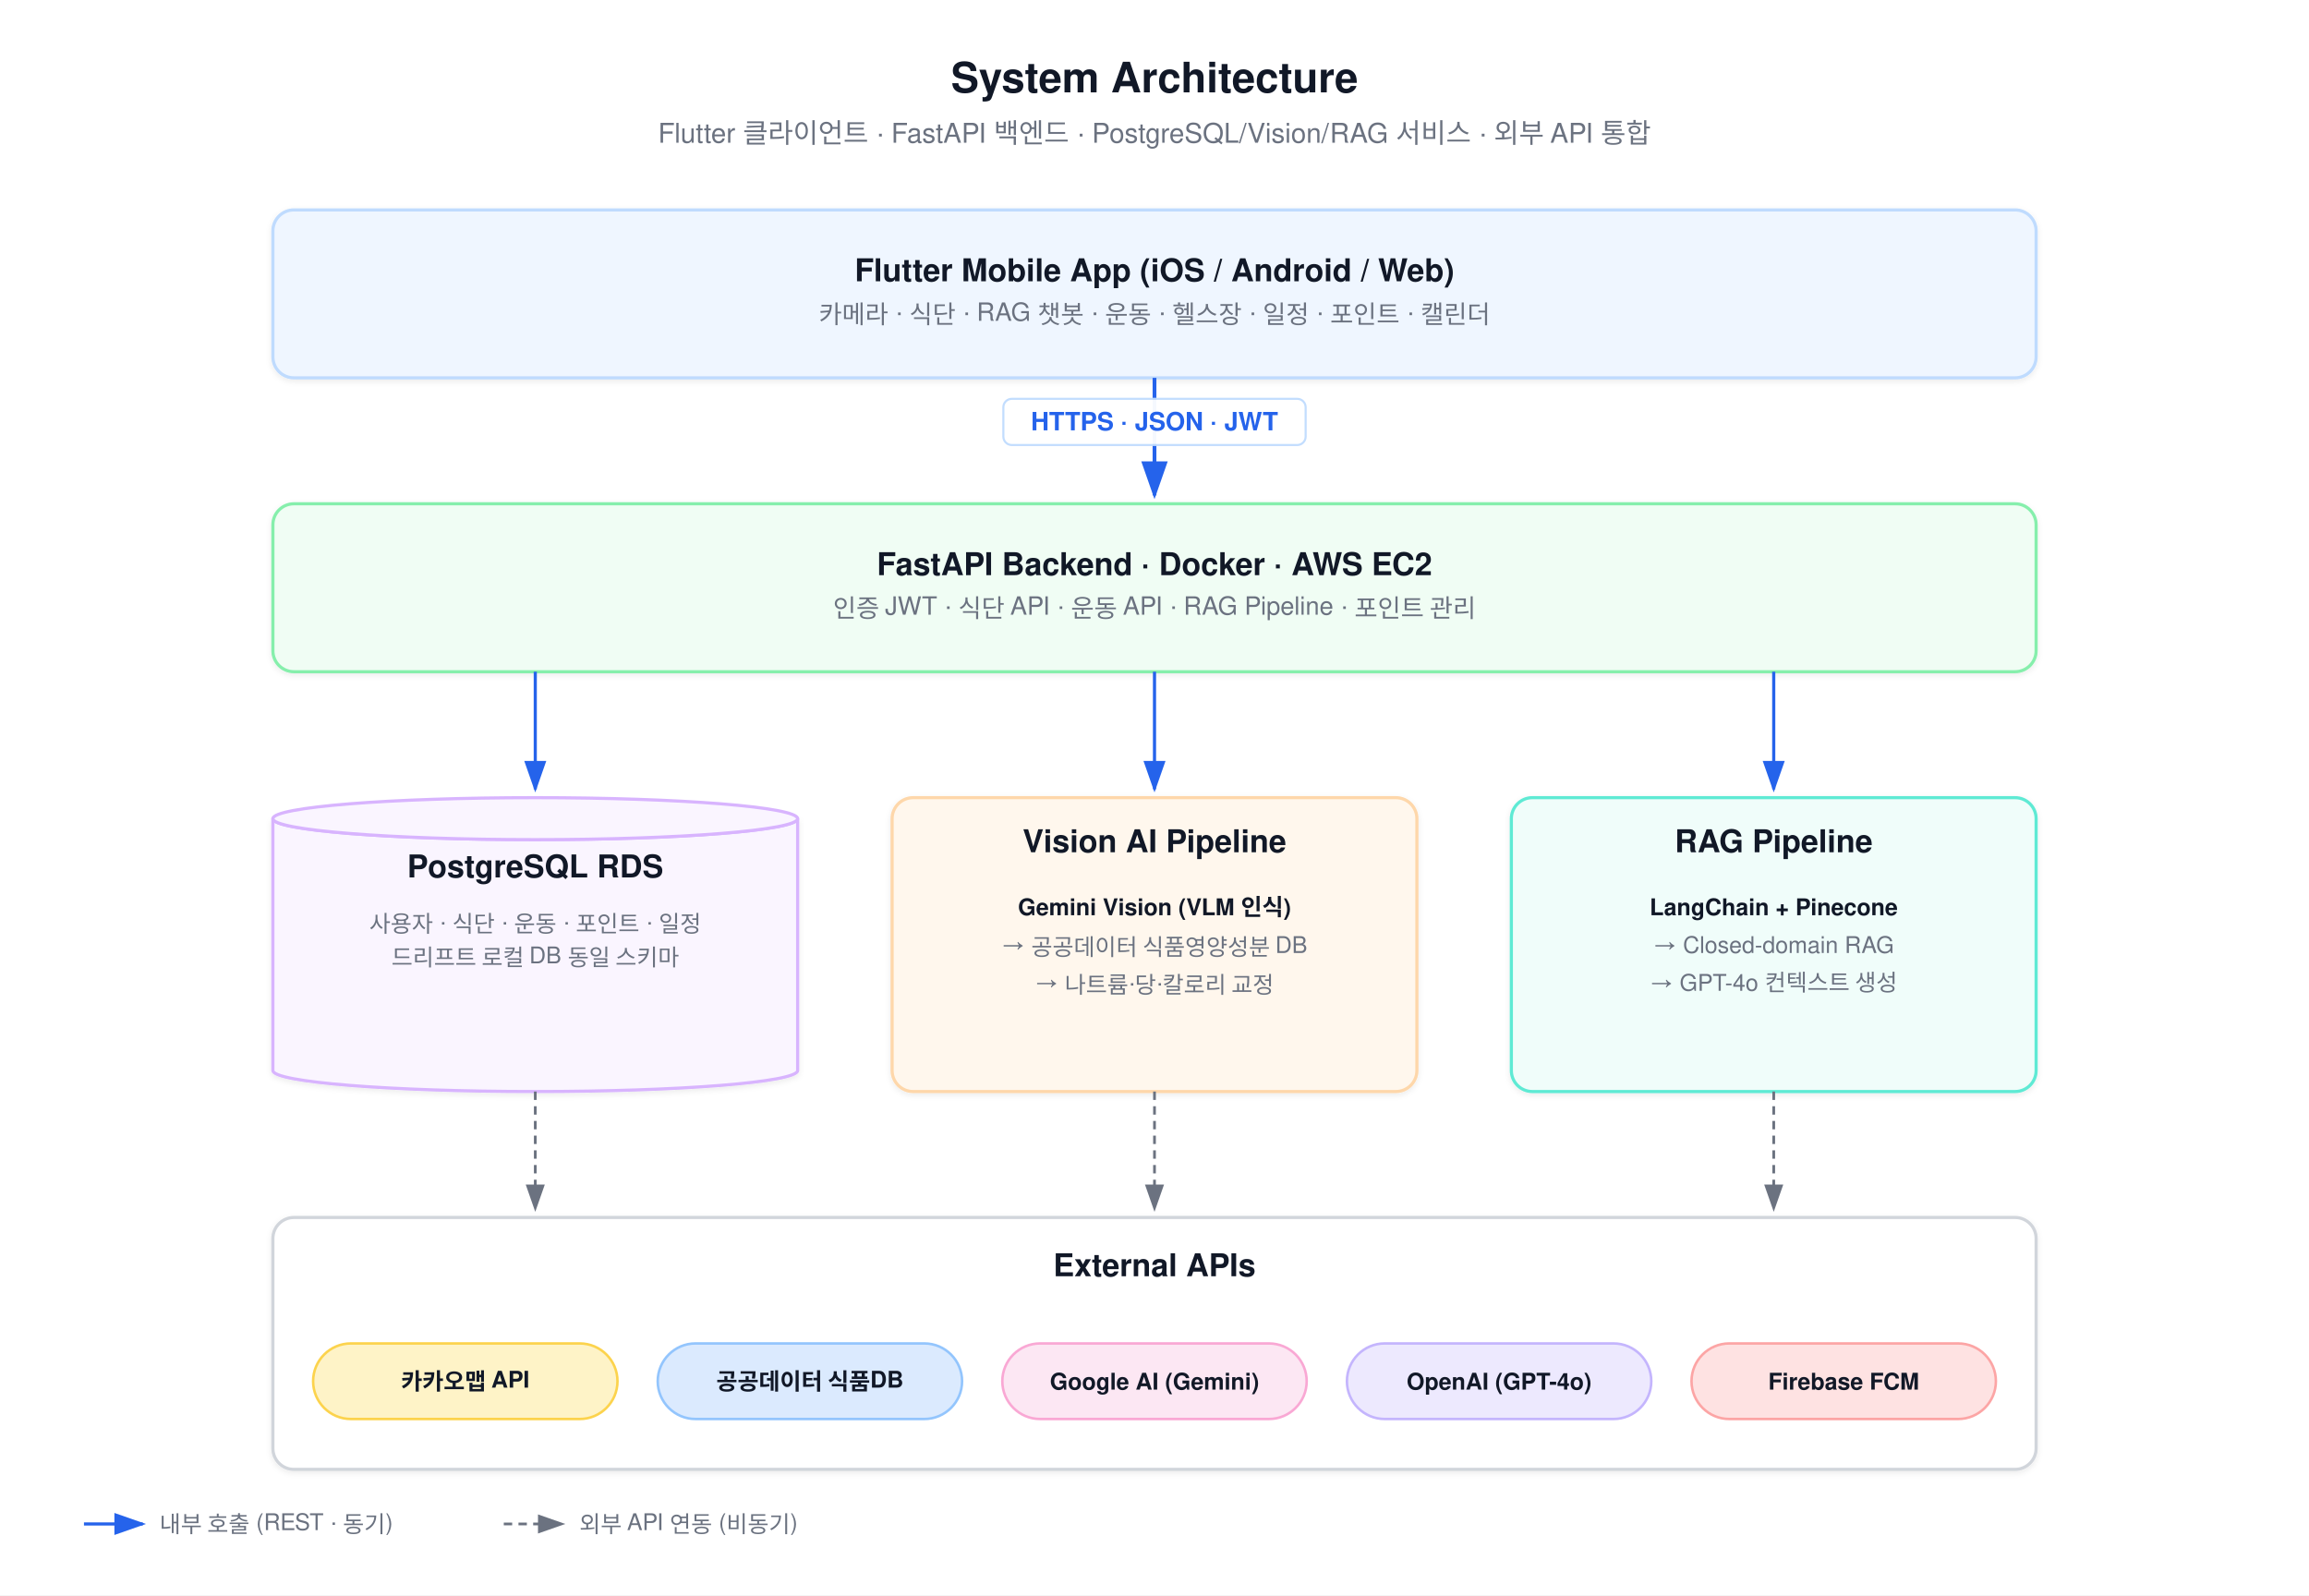
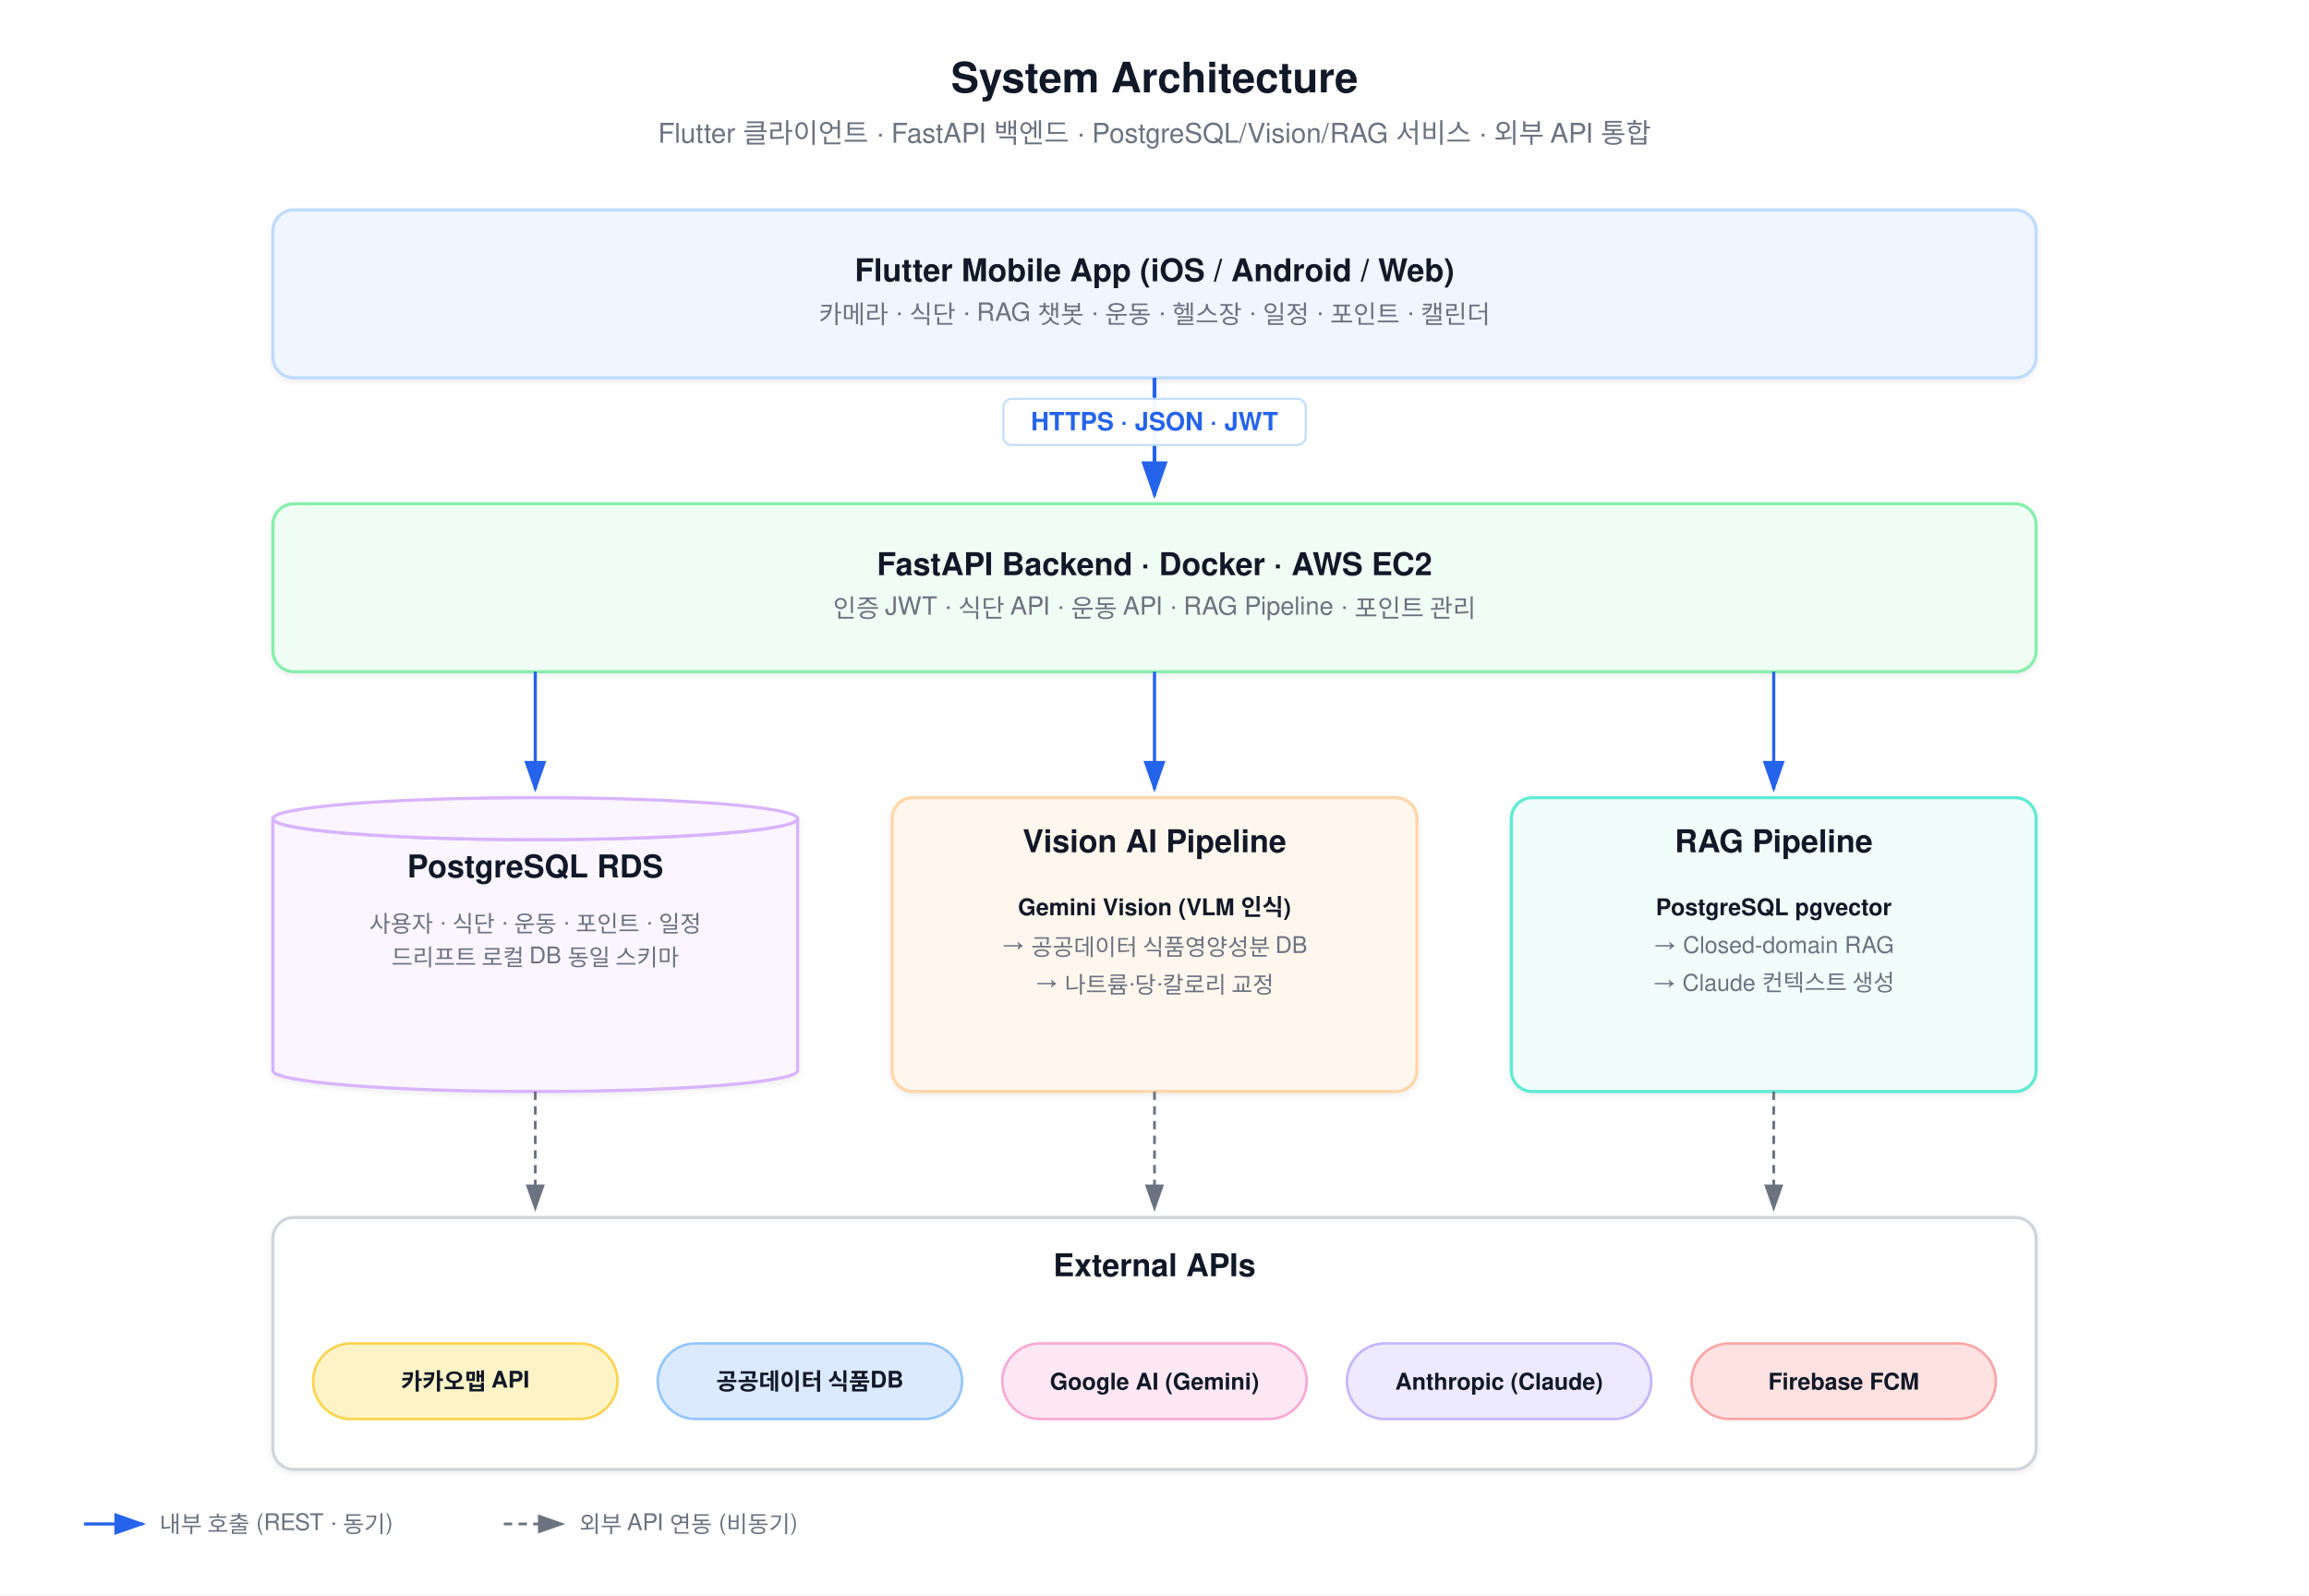
<svg xmlns="http://www.w3.org/2000/svg" viewBox="0 0 1100 760" width="1100" height="760" role="img" aria-label="On-Care System Architecture">
  <style>
    text { font-family: 'Helvetica Neue', Helvetica, Arial, 'Apple SD Gothic Neo', 'Noto Sans KR', 'Malgun Gothic', 'PingFang SC', 'Microsoft YaHei', sans-serif; }
  </style>
  <defs>
    <marker id="a-blue" markerWidth="10" markerHeight="7" refX="9" refY="3.5" orient="auto">
      <polygon points="0 0, 10 3.5, 0 7" fill="#2563eb" />
    </marker>
    <marker id="a-gray" markerWidth="10" markerHeight="7" refX="9" refY="3.5" orient="auto">
      <polygon points="0 0, 10 3.5, 0 7" fill="#6b7280" />
    </marker>
    <filter id="soft" x="-10%" y="-10%" width="120%" height="120%">
      <feDropShadow dx="0" dy="1" stdDeviation="1.5" flood-opacity="0.08" />
    </filter>
  </defs>
  <rect width="1100" height="760" fill="#ffffff" />
  <text x="550" y="44" text-anchor="middle" font-size="20" font-weight="700" fill="#111827">System Architecture</text>
  <text x="550" y="68" text-anchor="middle" font-size="13" fill="#6b7280">Flutter 클라이언트 · FastAPI 백엔드 · PostgreSQL/Vision/RAG 서비스 · 외부 API 통합</text>
  <rect x="130" y="100" width="840" height="80" rx="10" ry="10" fill="#eff6ff" stroke="#bfdbfe" stroke-width="1.5" filter="url(#soft)" />
  <text x="550.0" y="134.0" text-anchor="middle" font-size="15" font-weight="600" fill="#111827">Flutter Mobile App (iOS / Android / Web)</text>
  <text x="550.0" y="154.0" text-anchor="middle" font-size="12" fill="#6b7280">카메라 · 식단 · RAG 챗봇 · 운동 · 헬스장 · 일정 · 포인트 · 캘린더</text>
  <line x1="550" y1="180" x2="550" y2="236" stroke="#2563eb" stroke-width="1.8" marker-end="url(#a-blue)" />
  <rect x="478" y="190" width="144" height="22" fill="#ffffff" opacity="0.95" rx="4" stroke="#bfdbfe" stroke-width="1" />
  <text x="550" y="205" text-anchor="middle" font-size="12" font-weight="600" fill="#2563eb">HTTPS · JSON · JWT</text>
  <rect x="130" y="240" width="840" height="80" rx="10" ry="10" fill="#f0fdf4" stroke="#86efac" stroke-width="1.5" filter="url(#soft)" />
  <text x="550.0" y="274.0" text-anchor="middle" font-size="15" font-weight="600" fill="#111827">FastAPI Backend  ·  Docker  ·  AWS EC2</text>
  <text x="550.0" y="294.0" text-anchor="middle" font-size="12" fill="#6b7280">인증 JWT · 식단 API · 운동 API · RAG Pipeline · 포인트 관리</text>
  <path d="M 130 390 a 125.0 10 0 0 0 250 0 V 510 a 125.0 10 0 0 1 -250 0 Z" fill="#faf5ff" stroke="#d8b4fe" stroke-width="1.5" filter="url(#soft)" />
  <ellipse cx="255.0" cy="390" rx="125.0" ry="10" fill="#faf5ff" stroke="#d8b4fe" stroke-width="1.5" />
  <text x="255.0" y="418" text-anchor="middle" font-size="15" font-weight="600" fill="#111827">PostgreSQL RDS</text>
  <text x="255.0" y="444" text-anchor="middle" font-size="11" font-weight="400" fill="#6b7280">사용자 · 식단 · 운동 · 포인트 · 일정</text>
  <text x="255.0" y="460" text-anchor="middle" font-size="11" font-weight="400" fill="#6b7280">드리프트 로컬 DB 동일 스키마</text>
  <rect x="425.0" y="380" width="250" height="140" rx="10" ry="10" fill="#fff7ed" stroke="#fed7aa" stroke-width="1.5" filter="url(#soft)" />
  <text x="550.0" y="406" text-anchor="middle" font-size="15" font-weight="600" fill="#111827">Vision AI Pipeline</text>
  <text x="550.0" y="436" text-anchor="middle" font-size="11" font-weight="600" fill="#111827">Gemini Vision (VLM 인식)</text>
  <text x="550.0" y="454" text-anchor="middle" font-size="11" font-weight="400" fill="#6b7280">→ 공공데이터 식품영양성분 DB</text>
  <text x="550.0" y="472" text-anchor="middle" font-size="11" font-weight="400" fill="#6b7280">→ 나트륨·당·칼로리 교정</text>
  <rect x="720.0" y="380" width="250" height="140" rx="10" ry="10" fill="#f0fdfa" stroke="#5eead4" stroke-width="1.5" filter="url(#soft)" />
  <text x="845.0" y="406" text-anchor="middle" font-size="15" font-weight="600" fill="#111827">RAG Pipeline</text>
-   <text x="845.0" y="436" text-anchor="middle" font-size="11" font-weight="600" fill="#111827">LangChain + Pinecone</text>
+   <text x="845.0" y="436" text-anchor="middle" font-size="11" font-weight="600" fill="#111827">PostgreSQL pgvector</text>
  <text x="845.0" y="454" text-anchor="middle" font-size="11" font-weight="400" fill="#6b7280">→ Closed-domain RAG</text>
-   <text x="845.0" y="472" text-anchor="middle" font-size="11" font-weight="400" fill="#6b7280">→ GPT-4o 컨텍스트 생성</text>
+   <text x="845.0" y="472" text-anchor="middle" font-size="11" font-weight="400" fill="#6b7280">→ Claude 컨텍스트 생성</text>
  <line x1="255.0" y1="320" x2="255.0" y2="376" stroke="#2563eb" stroke-width="1.5" marker-end="url(#a-blue)" />
  <line x1="550.0" y1="320" x2="550.0" y2="376" stroke="#2563eb" stroke-width="1.5" marker-end="url(#a-blue)" />
  <line x1="845.0" y1="320" x2="845.0" y2="376" stroke="#2563eb" stroke-width="1.5" marker-end="url(#a-blue)" />
  <rect x="130" y="580" width="840" height="120" rx="10" ry="10" fill="#ffffff" stroke="#d1d5db" stroke-width="1.5" filter="url(#soft)" />
  <text x="550.0" y="608" text-anchor="middle" font-size="15" font-weight="600" fill="#111827">External APIs</text>
  <rect x="149.167" y="640" width="145" height="36" rx="18" ry="18" fill="#fef3c7" stroke="#fcd34d" stroke-width="1.2" />
  <text x="221.667" y="662.0" text-anchor="middle" font-size="11" fill="#111827" font-weight="600">카카오맵 API</text>
  <rect x="313.333" y="640" width="145" height="36" rx="18" ry="18" fill="#dbeafe" stroke="#93c5fd" stroke-width="1.2" />
  <text x="385.833" y="662.0" text-anchor="middle" font-size="11" fill="#111827" font-weight="600">공공데이터 식품DB</text>
  <rect x="477.5" y="640" width="145" height="36" rx="18" ry="18" fill="#fce7f3" stroke="#f9a8d4" stroke-width="1.2" />
  <text x="550.0" y="662.0" text-anchor="middle" font-size="11" fill="#111827" font-weight="600">Google AI (Gemini)</text>
  <rect x="641.667" y="640" width="145" height="36" rx="18" ry="18" fill="#ede9fe" stroke="#c4b5fd" stroke-width="1.2" />
-   <text x="714.167" y="662.0" text-anchor="middle" font-size="11" fill="#111827" font-weight="600">OpenAI (GPT-4o)</text>
+   <text x="714.167" y="662.0" text-anchor="middle" font-size="11" fill="#111827" font-weight="600">Anthropic (Claude)</text>
  <rect x="805.833" y="640" width="145" height="36" rx="18" ry="18" fill="#fee2e2" stroke="#fca5a5" stroke-width="1.2" />
  <text x="878.333" y="662.0" text-anchor="middle" font-size="11" fill="#111827" font-weight="600">Firebase FCM</text>
  <line x1="255.0" y1="520" x2="255.0" y2="576" stroke="#6b7280" stroke-width="1.3" marker-end="url(#a-gray)" stroke-dasharray="4,3" />
  <line x1="550.0" y1="520" x2="550.0" y2="576" stroke="#6b7280" stroke-width="1.3" marker-end="url(#a-gray)" stroke-dasharray="4,3" />
  <line x1="845.0" y1="520" x2="845.0" y2="576" stroke="#6b7280" stroke-width="1.3" marker-end="url(#a-gray)" stroke-dasharray="4,3" />
  <g transform="translate(40, 720)">
    <line x1="0" y1="6" x2="28" y2="6" stroke="#2563eb" stroke-width="1.5" marker-end="url(#a-blue)" />
    <text x="36" y="10" font-size="11" fill="#6b7280">내부 호출 (REST · 동기)</text>
    <line x1="200" y1="6" x2="228" y2="6" stroke="#6b7280" stroke-width="1.3" marker-end="url(#a-gray)" stroke-dasharray="4,3" />
    <text x="236" y="10" font-size="11" fill="#6b7280">외부 API 연동 (비동기)</text>
  </g>
</svg>
